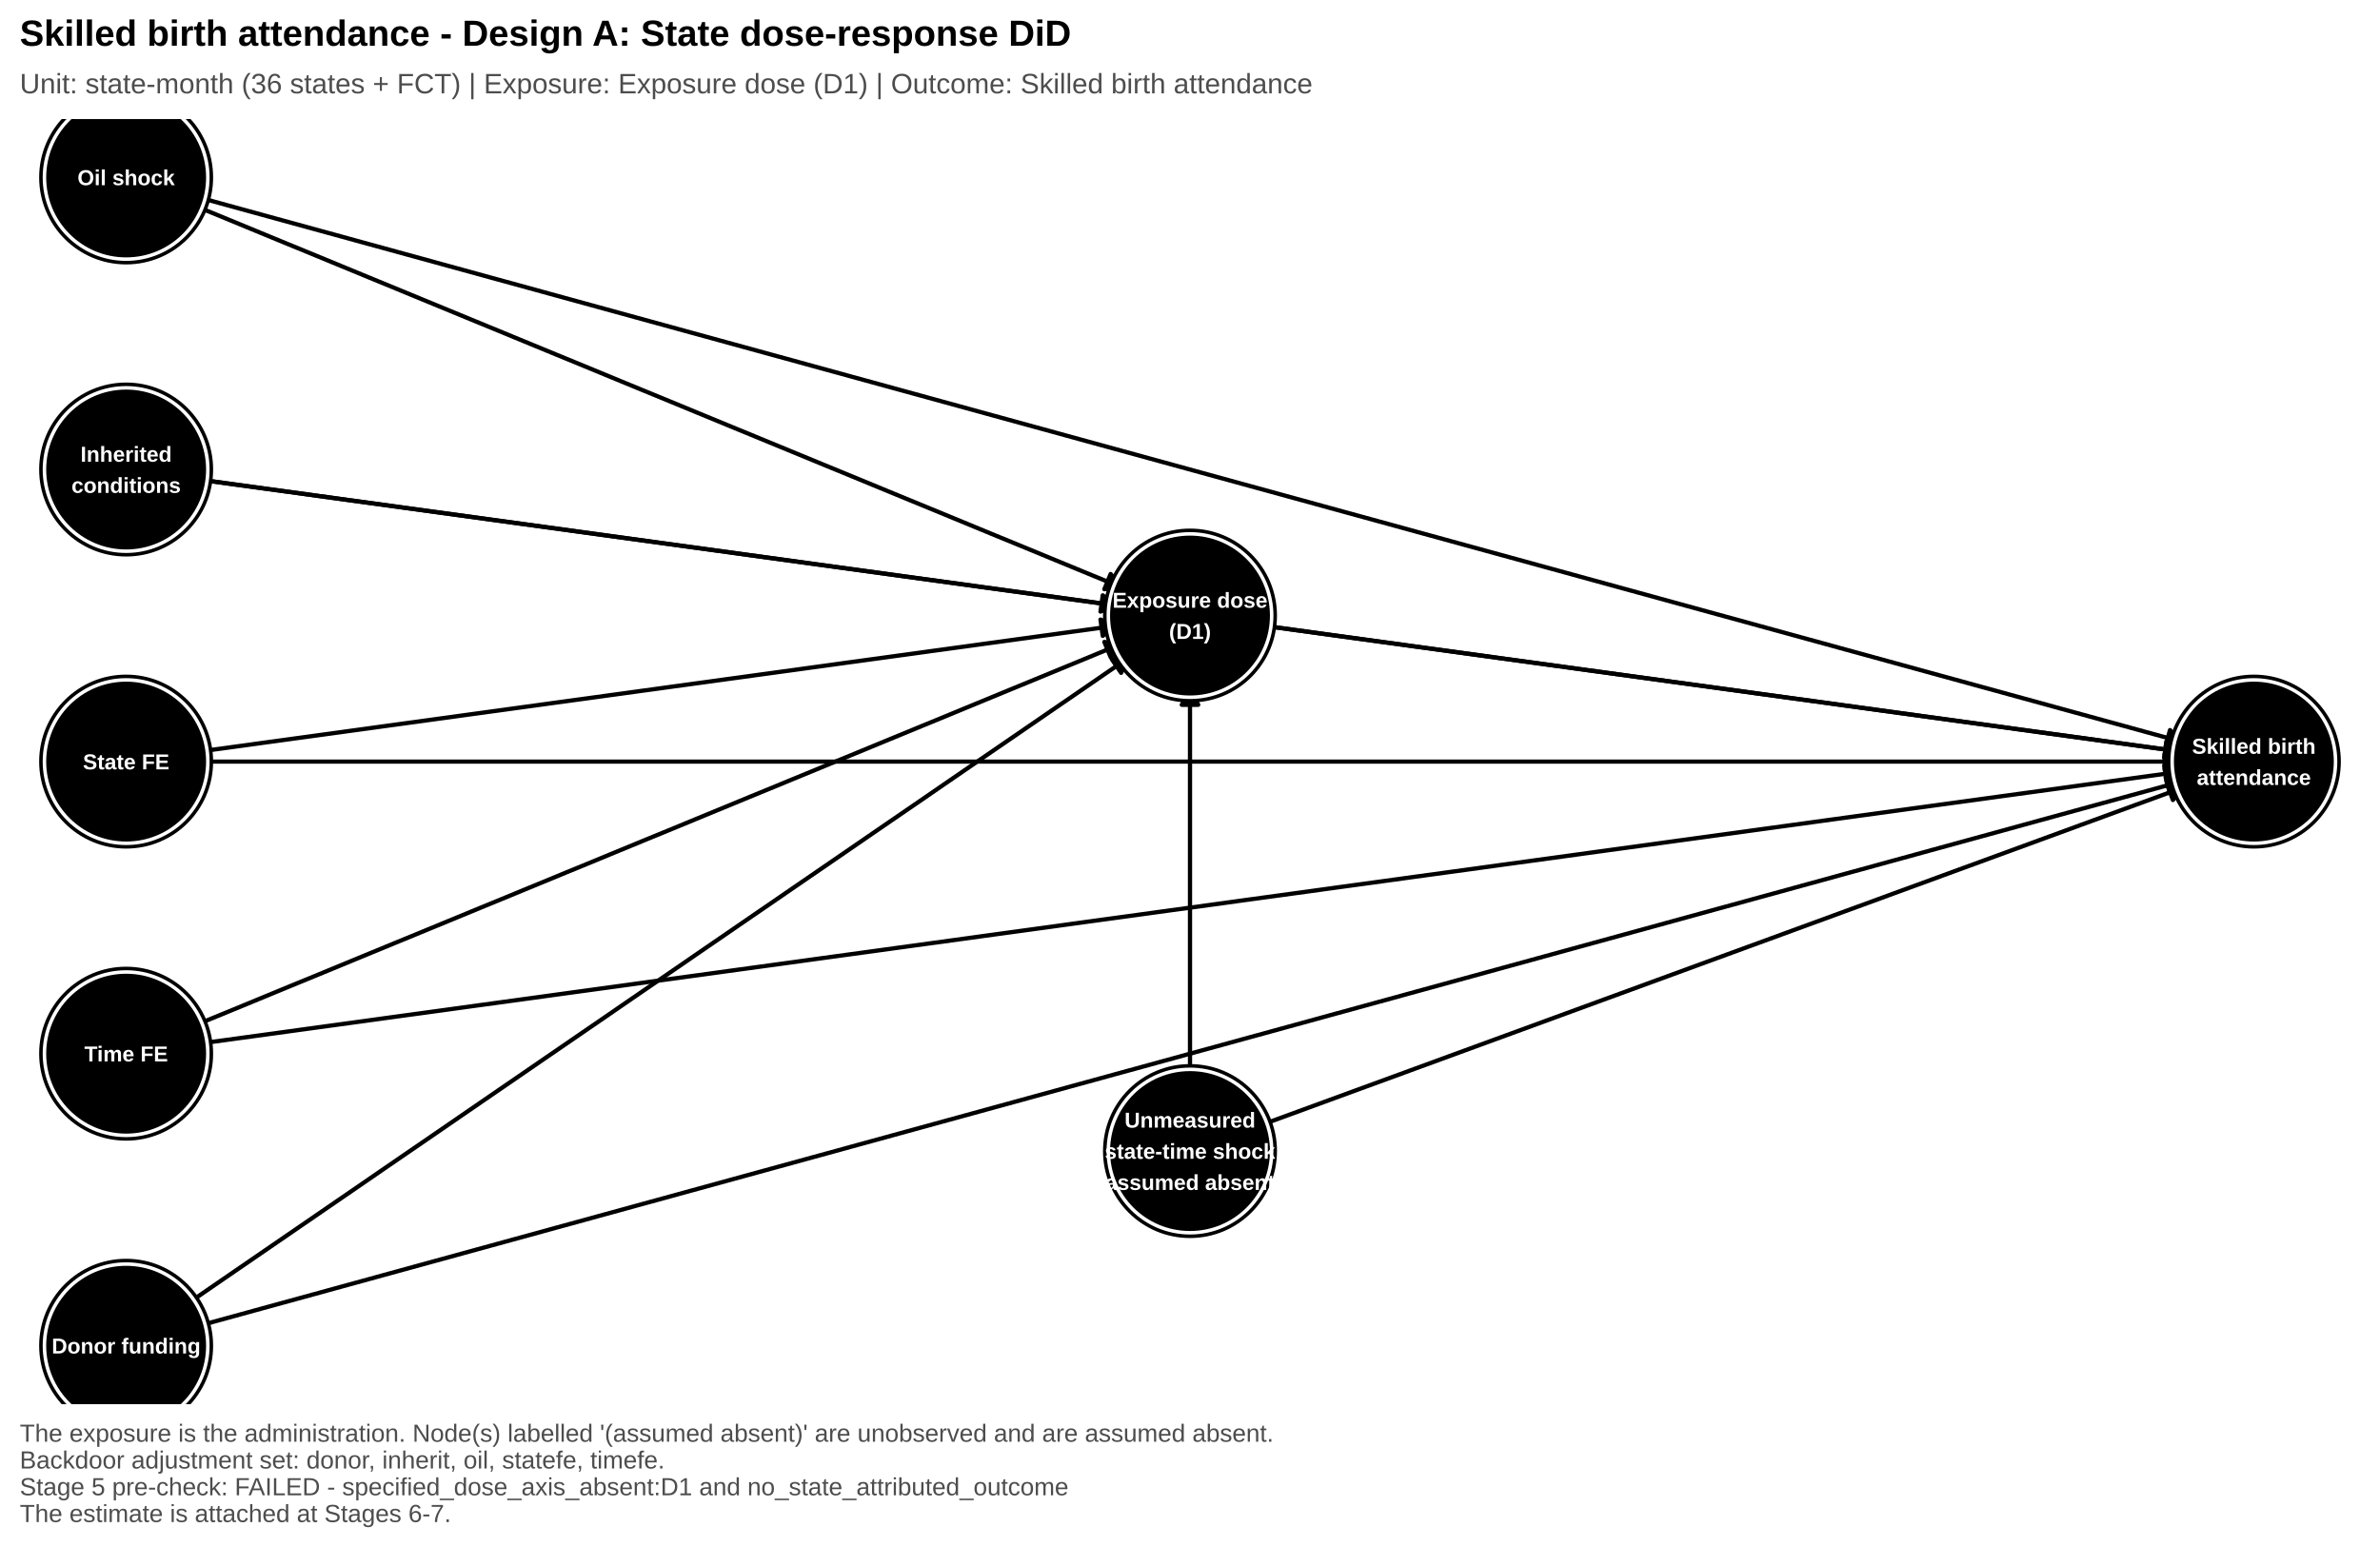
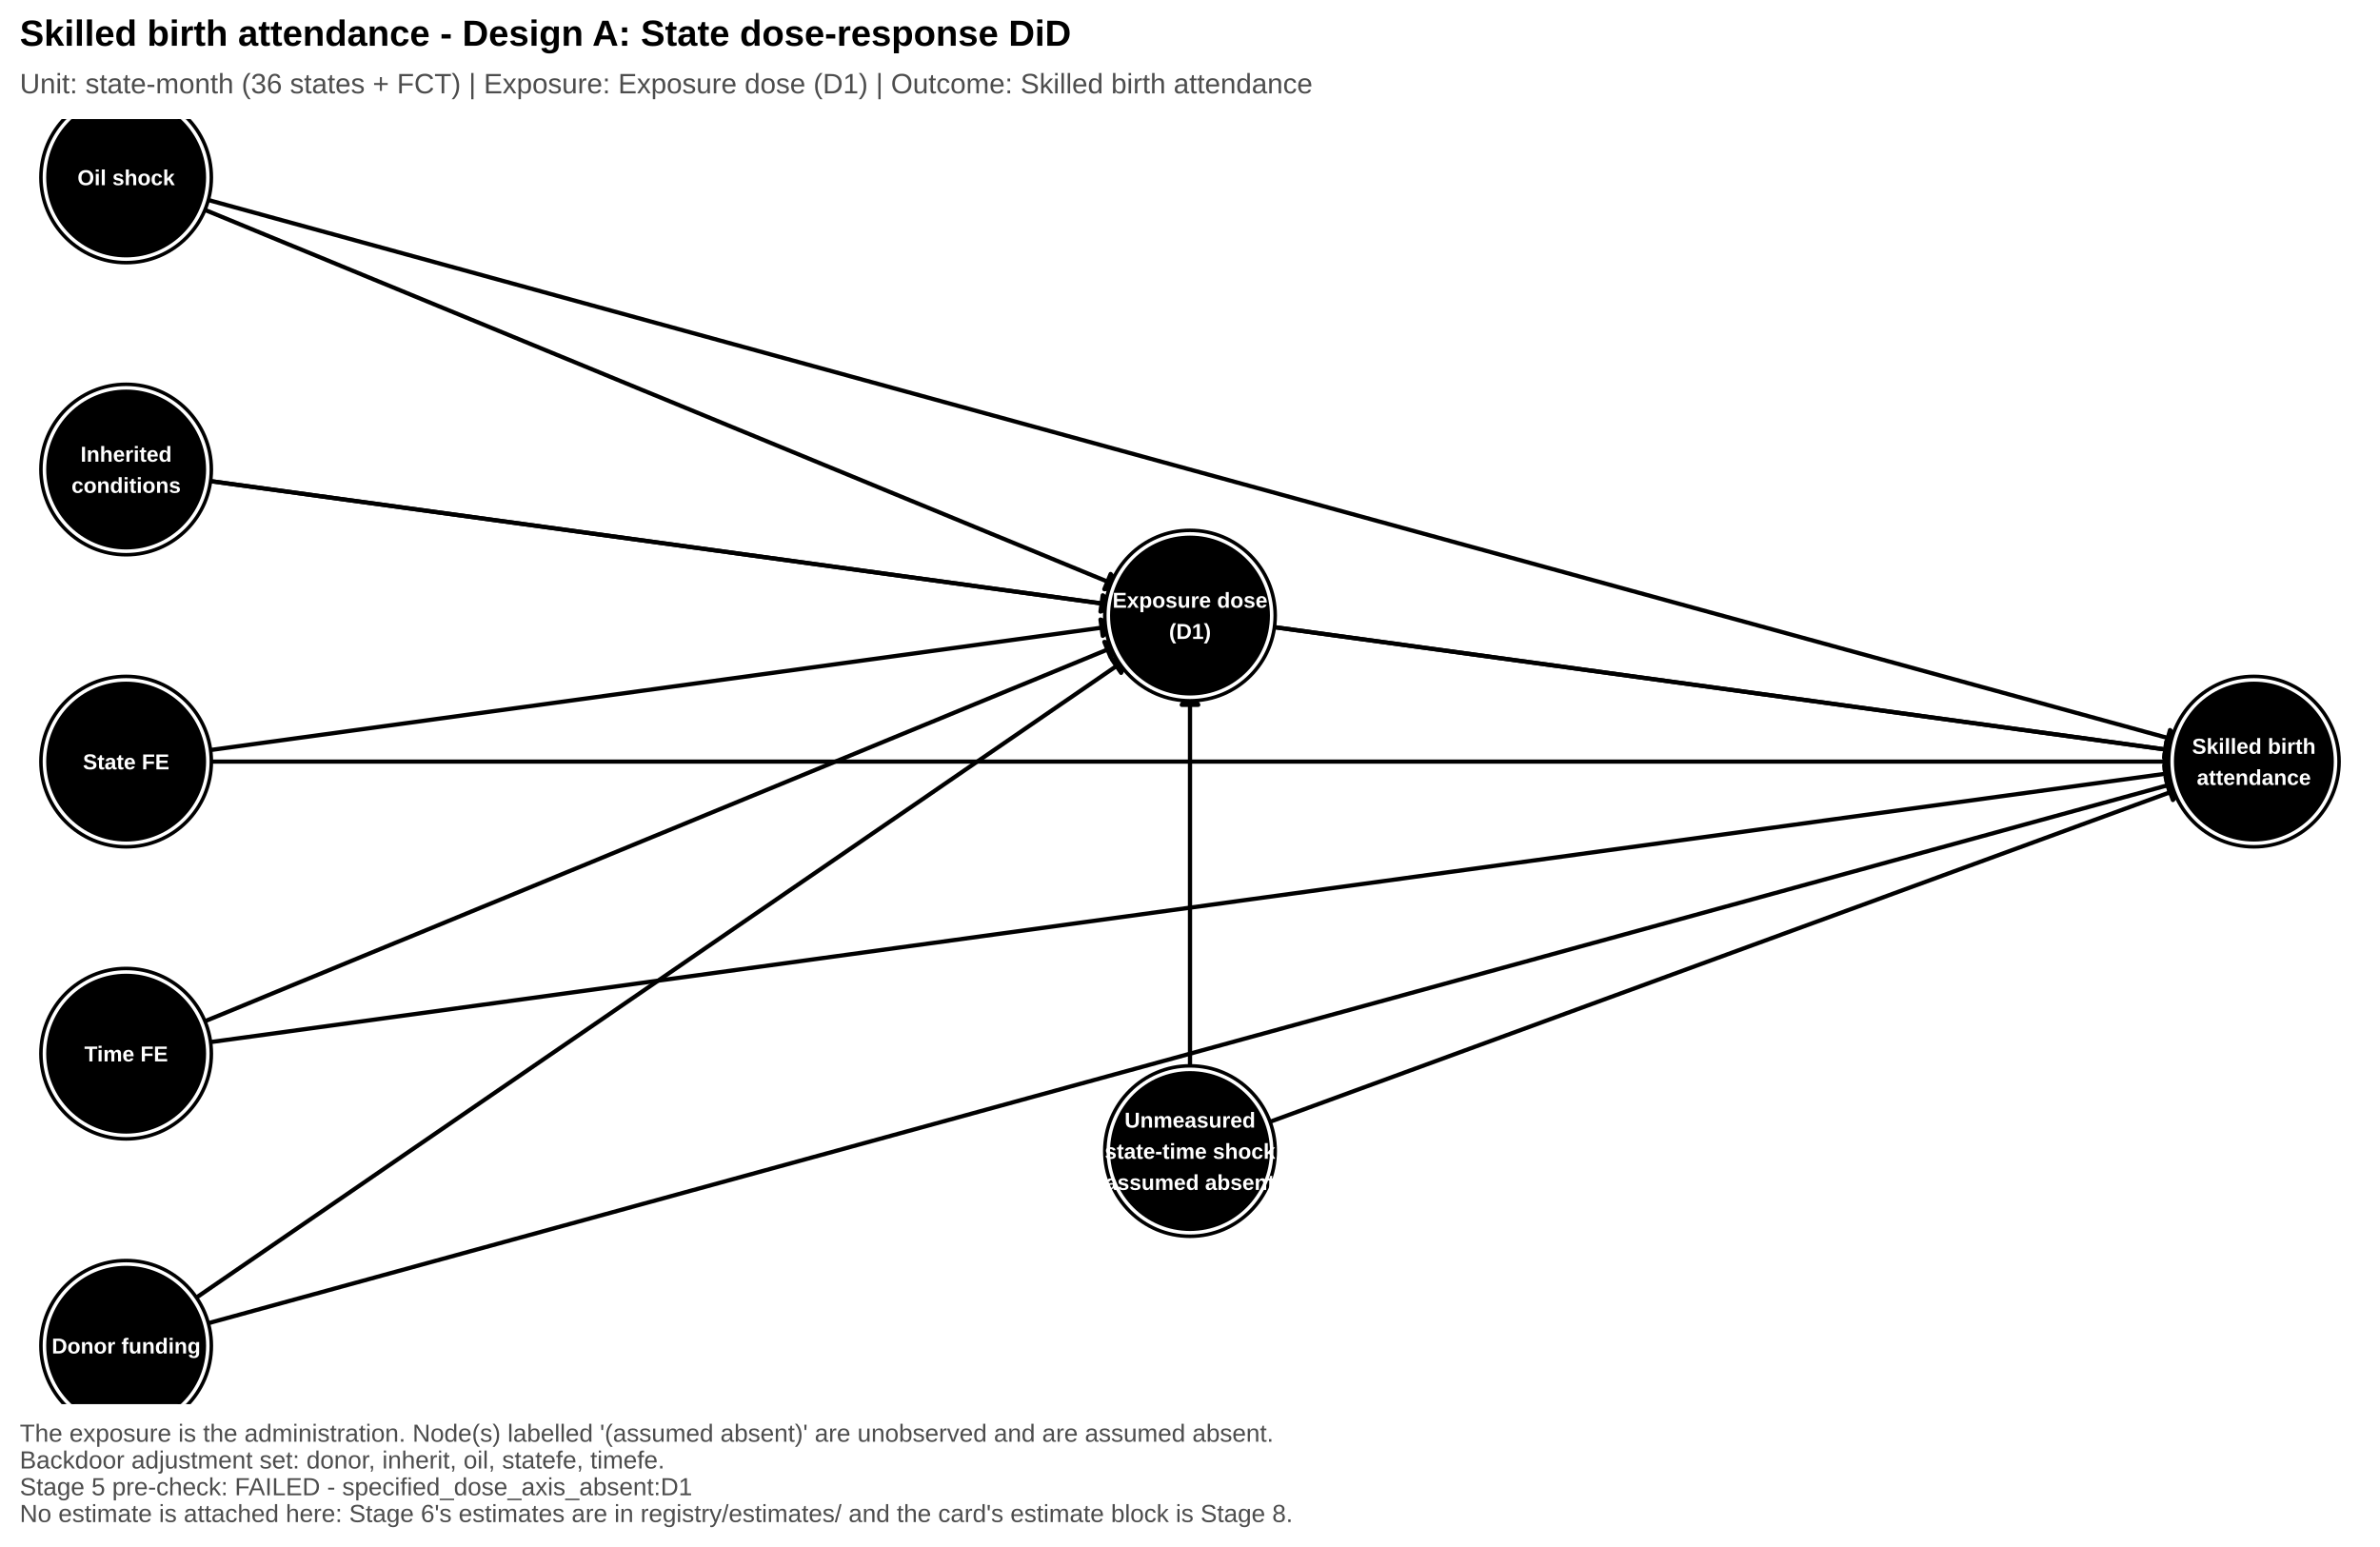
<svg xmlns="http://www.w3.org/2000/svg" width="720.00pt" height="468.00pt" viewBox="0 0 720.00 468.00">
  <g class="svglite">
    <defs>
      <style type="text/css">
    .svglite line, .svglite polyline, .svglite polygon, .svglite path, .svglite rect, .svglite circle {
      fill: none;
      stroke: #000000;
      stroke-linecap: round;
      stroke-linejoin: round;
      stroke-miterlimit: 10.00;
    }
    .svglite text {
      white-space: pre;
    }
    .svglite g.glyphgroup path {
      fill: inherit;
      stroke: none;
    }
  </style>
    </defs>
    <rect width="100%" height="100%" style="stroke: none; fill: #FFFFFF;" />
    <defs>
      <clipPath id="cpMC4wMHw3MjAuMDB8MC4wMHw0NjguMDA=">
        <rect x="0.00" y="0.00" width="720.00" height="468.00" />
      </clipPath>
    </defs>
    <g clip-path="url(#cpMC4wMHw3MjAuMDB8MC4wMHw0NjguMDA=)">
      <rect x="0.00" y="-0" width="720.00" height="468.00" style="stroke-width: 1.16; stroke: none; fill: #FFFFFF;" />
    </g>
    <defs>
      <clipPath id="cpNS45OHw3MTQuMDJ8MzYuMDF8NDI0Ljgw">
        <rect x="5.98" y="36.01" width="708.04" height="388.78" />
      </clipPath>
    </defs>
    <g clip-path="url(#cpNS45OHw3MTQuMDJ8MzYuMDF8NDI0Ljgw)">
      <polyline points="60.03,401.12 64.17,399.98 70.67,398.20 77.17,396.41 83.67,394.63 90.18,392.84 96.68,391.06 103.18,389.27 109.68,387.49 116.18,385.70 122.68,383.92 129.19,382.13 135.69,380.35 142.19,378.56 148.69,376.78 155.19,374.99 161.70,373.21 168.20,371.42 174.70,369.64 181.20,367.85 187.70,366.07 194.20,364.28 200.71,362.50 207.21,360.71 213.71,358.93 220.21,357.14 226.71,355.36 233.22,353.57 239.72,351.79 246.22,350.00 252.72,348.22 259.22,346.43 265.72,344.65 272.23,342.86 278.73,341.08 285.23,339.29 291.73,337.51 298.23,335.72 304.73,333.94 311.24,332.15 317.74,330.37 324.24,328.58 330.74,326.80 337.24,325.01 343.75,323.23 350.25,321.44 356.75,319.66 363.25,317.87 369.75,316.09 376.25,314.30 382.76,312.52 389.26,310.73 395.76,308.95 402.26,307.16 408.76,305.38 415.27,303.59 421.77,301.81 428.27,300.02 434.77,298.24 441.27,296.45 447.77,294.67 454.28,292.88 460.78,291.10 467.28,289.31 473.78,287.53 480.28,285.74 486.78,283.96 493.29,282.17 499.79,280.39 506.29,278.60 512.79,276.82 519.29,275.03 525.80,273.25 532.30,271.46 538.80,269.68 545.30,267.89 551.80,266.11 558.30,264.32 564.81,262.54 571.31,260.75 577.81,258.97 584.31,257.18 590.81,255.40 597.32,253.61 603.82,251.83 610.32,250.04 616.82,248.25 623.32,246.47 629.82,244.68 636.33,242.90 642.83,241.11 649.33,239.33 655.83,237.54 659.97,236.41 " style="stroke-width: 1.28; stroke-linecap: butt;" />
      <polygon points="656.47,239.95 659.97,236.41 655.15,235.15 " style="stroke-width: 1.28; stroke-linecap: butt; fill: #000000;" />
      <polyline points="56.86,394.29 57.67,393.74 60.92,391.51 64.17,389.27 67.42,387.04 70.67,384.81 73.92,382.58 77.17,380.35 80.42,378.12 83.67,375.89 86.92,373.66 90.18,371.42 93.43,369.19 96.68,366.96 99.93,364.73 103.18,362.50 106.43,360.27 109.68,358.04 112.93,355.80 116.18,353.57 119.43,351.34 122.68,349.11 125.94,346.88 129.19,344.65 132.44,342.42 135.69,340.19 138.94,337.95 142.19,335.72 145.44,333.49 148.69,331.26 151.94,329.03 155.19,326.80 158.44,324.57 161.70,322.33 164.95,320.10 168.20,317.87 171.45,315.64 174.70,313.41 177.95,311.18 181.20,308.95 184.45,306.72 187.70,304.48 190.95,302.25 194.20,300.02 197.46,297.79 200.71,295.56 203.96,293.33 207.21,291.10 210.46,288.86 213.71,286.63 216.96,284.40 220.21,282.17 223.46,279.94 226.71,277.71 229.96,275.48 233.22,273.25 236.47,271.01 239.72,268.78 242.97,266.55 246.22,264.32 249.47,262.09 252.72,259.86 255.97,257.63 259.22,255.40 262.47,253.16 265.72,250.93 268.97,248.70 272.23,246.47 275.48,244.24 278.73,242.01 281.98,239.78 285.23,237.54 288.48,235.31 291.73,233.08 294.98,230.85 298.23,228.62 301.48,226.39 304.73,224.16 307.99,221.93 311.24,219.69 314.49,217.46 317.74,215.23 320.99,213.00 324.24,210.77 327.49,208.54 330.74,206.31 333.99,204.07 337.24,201.84 340.49,199.61 341.30,199.06 " style="stroke-width: 1.28; stroke-linecap: butt;" />
      <polygon points="339.16,203.55 341.30,199.06 336.34,199.44 " style="stroke-width: 1.28; stroke-linecap: butt; fill: #000000;" />
      <polyline points="382.47,189.31 382.76,189.35 386.01,189.79 389.26,190.24 392.51,190.69 395.76,191.13 399.01,191.58 402.26,192.03 405.51,192.47 408.76,192.92 412.01,193.36 415.27,193.81 418.52,194.26 421.77,194.70 425.02,195.15 428.27,195.60 431.52,196.04 434.77,196.49 438.02,196.93 441.27,197.38 444.52,197.83 447.77,198.27 451.03,198.72 454.28,199.17 457.53,199.61 460.78,200.06 464.03,200.50 467.28,200.95 470.53,201.40 473.78,201.84 477.03,202.29 480.28,202.74 483.53,203.18 486.78,203.63 490.04,204.07 493.29,204.52 496.54,204.97 499.79,205.41 503.04,205.86 506.29,206.31 509.54,206.75 512.79,207.20 516.04,207.64 519.29,208.09 522.54,208.54 525.80,208.98 529.05,209.43 532.30,209.88 535.55,210.32 538.80,210.77 542.05,211.22 545.30,211.66 548.55,212.11 551.80,212.55 555.05,213.00 558.30,213.45 561.56,213.89 564.81,214.34 568.06,214.79 571.31,215.23 574.56,215.68 577.81,216.12 581.06,216.57 584.31,217.02 587.56,217.46 590.81,217.91 594.06,218.36 597.32,218.80 600.57,219.25 603.82,219.69 607.07,220.14 610.32,220.59 613.57,221.03 616.82,221.48 620.07,221.93 623.32,222.37 626.57,222.82 629.82,223.26 633.08,223.71 636.33,224.16 639.58,224.60 642.83,225.05 646.08,225.50 649.33,225.94 652.58,226.39 655.83,226.83 659.08,227.28 659.37,227.32 " style="stroke-width: 1.28; stroke-linecap: butt;" />
      <polygon points="654.76,229.20 659.37,227.32 655.44,224.27 " style="stroke-width: 1.28; stroke-linecap: butt; fill: #000000;" />
      <polyline points="60.63,145.13 64.17,145.61 70.67,146.51 77.17,147.40 83.67,148.29 90.18,149.18 96.68,150.08 103.18,150.97 109.68,151.86 116.18,152.75 122.68,153.65 129.19,154.54 135.69,155.43 142.19,156.32 148.69,157.22 155.19,158.11 161.70,159.00 168.20,159.89 174.70,160.79 181.20,161.68 187.70,162.57 194.20,163.46 200.71,164.36 207.21,165.25 213.71,166.14 220.21,167.03 226.71,167.93 233.22,168.82 239.72,169.71 246.22,170.61 252.72,171.50 259.22,172.39 265.72,173.28 272.23,174.18 278.73,175.07 285.23,175.96 291.73,176.85 298.23,177.75 304.73,178.64 311.24,179.53 317.74,180.42 324.24,181.32 330.74,182.21 337.24,183.10 343.75,183.99 350.25,184.89 356.75,185.78 363.25,186.67 369.75,187.56 376.25,188.46 382.76,189.35 389.26,190.24 395.76,191.13 402.26,192.03 408.76,192.92 415.27,193.81 421.77,194.70 428.27,195.60 434.77,196.49 441.27,197.38 447.77,198.27 454.28,199.17 460.78,200.06 467.28,200.95 473.78,201.84 480.28,202.74 486.78,203.63 493.29,204.52 499.79,205.41 506.29,206.31 512.79,207.20 519.29,208.09 525.80,208.98 532.30,209.88 538.80,210.77 545.30,211.66 551.80,212.55 558.30,213.45 564.81,214.34 571.31,215.23 577.81,216.12 584.31,217.02 590.81,217.91 597.32,218.80 603.82,219.69 610.32,220.59 616.82,221.48 623.32,222.37 629.82,223.26 636.33,224.16 642.83,225.05 649.33,225.94 655.83,226.83 659.37,227.32 " style="stroke-width: 1.28; stroke-linecap: butt;" />
      <polygon points="654.76,229.20 659.37,227.32 655.44,224.27 " style="stroke-width: 1.28; stroke-linecap: butt; fill: #000000;" />
      <polyline points="60.63,145.13 60.92,145.17 64.17,145.61 67.42,146.06 70.67,146.51 73.92,146.95 77.17,147.40 80.42,147.85 83.67,148.29 86.92,148.74 90.18,149.18 93.43,149.63 96.68,150.08 99.93,150.52 103.18,150.97 106.43,151.42 109.68,151.86 112.93,152.31 116.18,152.75 119.43,153.20 122.68,153.65 125.94,154.09 129.19,154.54 132.44,154.99 135.69,155.43 138.94,155.88 142.19,156.32 145.44,156.77 148.69,157.22 151.94,157.66 155.19,158.11 158.44,158.56 161.70,159.00 164.95,159.45 168.20,159.89 171.45,160.34 174.70,160.79 177.95,161.23 181.20,161.68 184.45,162.13 187.70,162.57 190.95,163.02 194.20,163.46 197.46,163.91 200.71,164.36 203.96,164.80 207.21,165.25 210.46,165.70 213.71,166.14 216.96,166.59 220.21,167.03 223.46,167.48 226.71,167.93 229.96,168.37 233.22,168.82 236.47,169.27 239.72,169.71 242.97,170.16 246.22,170.61 249.47,171.05 252.72,171.50 255.97,171.94 259.22,172.39 262.47,172.84 265.72,173.28 268.97,173.73 272.23,174.18 275.48,174.62 278.73,175.07 281.98,175.51 285.23,175.96 288.48,176.41 291.73,176.85 294.98,177.30 298.23,177.75 301.48,178.19 304.73,178.64 307.99,179.08 311.24,179.53 314.49,179.98 317.74,180.42 320.99,180.87 324.24,181.32 327.49,181.76 330.74,182.21 333.99,182.65 337.24,183.10 337.53,183.14 " style="stroke-width: 1.28; stroke-linecap: butt;" />
      <polygon points="332.92,185.02 337.53,183.14 333.60,180.09 " style="stroke-width: 1.28; stroke-linecap: butt; fill: #000000;" />
      <polyline points="60.03,59.69 64.17,60.82 70.67,62.61 77.17,64.39 83.67,66.18 90.18,67.96 96.68,69.75 103.18,71.53 109.68,73.32 116.18,75.10 122.68,76.89 129.19,78.67 135.69,80.46 142.19,82.24 148.69,84.03 155.19,85.81 161.70,87.60 168.20,89.39 174.70,91.17 181.20,92.96 187.70,94.74 194.20,96.53 200.71,98.31 207.21,100.10 213.71,101.88 220.21,103.67 226.71,105.45 233.22,107.24 239.72,109.02 246.22,110.81 252.72,112.59 259.22,114.38 265.72,116.16 272.23,117.95 278.73,119.73 285.23,121.52 291.73,123.30 298.23,125.09 304.73,126.87 311.24,128.66 317.74,130.44 324.24,132.23 330.74,134.01 337.24,135.80 343.75,137.58 350.25,139.37 356.75,141.15 363.25,142.94 369.75,144.72 376.25,146.51 382.76,148.29 389.26,150.08 395.76,151.86 402.26,153.65 408.76,155.43 415.27,157.22 421.77,159.00 428.27,160.79 434.77,162.57 441.27,164.36 447.77,166.14 454.28,167.93 460.78,169.71 467.28,171.50 473.78,173.28 480.28,175.07 486.78,176.85 493.29,178.64 499.79,180.42 506.29,182.21 512.79,183.99 519.29,185.78 525.80,187.56 532.30,189.35 538.80,191.13 545.30,192.92 551.80,194.70 558.30,196.49 564.81,198.27 571.31,200.06 577.81,201.84 584.31,203.63 590.81,205.41 597.32,207.20 603.82,208.98 610.32,210.77 616.82,212.55 623.32,214.34 629.82,216.12 636.33,217.91 642.83,219.69 649.33,221.48 655.83,223.26 659.97,224.40 " style="stroke-width: 1.28; stroke-linecap: butt;" />
      <polygon points="655.15,225.66 659.97,224.40 656.47,220.86 " style="stroke-width: 1.28; stroke-linecap: butt; fill: #000000;" />
      <polyline points="59.13,62.32 60.92,63.06 64.17,64.39 67.42,65.73 70.67,67.07 73.92,68.41 77.17,69.75 80.42,71.09 83.67,72.43 86.92,73.77 90.18,75.10 93.43,76.44 96.68,77.78 99.93,79.12 103.18,80.46 106.43,81.80 109.68,83.14 112.93,84.48 116.18,85.81 119.43,87.15 122.68,88.49 125.94,89.83 129.19,91.17 132.44,92.51 135.69,93.85 138.94,95.19 142.19,96.53 145.44,97.86 148.69,99.20 151.94,100.54 155.19,101.88 158.44,103.22 161.70,104.56 164.95,105.90 168.20,107.24 171.45,108.57 174.70,109.91 177.95,111.25 181.20,112.59 184.45,113.93 187.70,115.27 190.95,116.61 194.20,117.95 197.46,119.28 200.71,120.62 203.96,121.96 207.21,123.30 210.46,124.64 213.71,125.98 216.96,127.32 220.21,128.66 223.46,130.00 226.71,131.33 229.96,132.67 233.22,134.01 236.47,135.35 239.72,136.69 242.97,138.03 246.22,139.37 249.47,140.71 252.72,142.04 255.97,143.38 259.22,144.72 262.47,146.06 265.72,147.40 268.97,148.74 272.23,150.08 275.48,151.42 278.73,152.75 281.98,154.09 285.23,155.43 288.48,156.77 291.73,158.11 294.98,159.45 298.23,160.79 301.48,162.13 304.73,163.46 307.99,164.80 311.24,166.14 314.49,167.48 317.74,168.82 320.99,170.16 324.24,171.50 327.49,172.84 330.74,174.18 333.99,175.51 337.24,176.85 339.03,177.59 " style="stroke-width: 1.28; stroke-linecap: butt;" />
      <polygon points="334.09,178.25 339.03,177.59 335.99,173.64 " style="stroke-width: 1.28; stroke-linecap: butt; fill: #000000;" />
      <polyline points="60.84,230.40 64.17,230.40 70.67,230.40 77.17,230.40 83.67,230.40 90.18,230.40 96.68,230.40 103.18,230.40 109.68,230.40 116.18,230.40 122.68,230.40 129.19,230.40 135.69,230.40 142.19,230.40 148.69,230.40 155.19,230.40 161.70,230.40 168.20,230.40 174.70,230.40 181.20,230.40 187.70,230.40 194.20,230.40 200.71,230.40 207.21,230.40 213.71,230.40 220.21,230.40 226.71,230.40 233.22,230.40 239.72,230.40 246.22,230.40 252.72,230.40 259.22,230.40 265.72,230.40 272.23,230.40 278.73,230.40 285.23,230.40 291.73,230.40 298.23,230.40 304.73,230.40 311.24,230.40 317.74,230.40 324.24,230.40 330.74,230.40 337.24,230.40 343.75,230.40 350.25,230.40 356.75,230.40 363.25,230.40 369.75,230.40 376.25,230.40 382.76,230.40 389.26,230.40 395.76,230.40 402.26,230.40 408.76,230.40 415.27,230.40 421.77,230.40 428.27,230.40 434.77,230.40 441.27,230.40 447.77,230.40 454.28,230.40 460.78,230.40 467.28,230.40 473.78,230.40 480.28,230.40 486.78,230.40 493.29,230.40 499.79,230.40 506.29,230.40 512.79,230.40 519.29,230.40 525.80,230.40 532.30,230.40 538.80,230.40 545.30,230.40 551.80,230.40 558.30,230.40 564.81,230.40 571.31,230.40 577.81,230.40 584.31,230.40 590.81,230.40 597.32,230.40 603.82,230.40 610.32,230.40 616.82,230.40 623.32,230.40 629.82,230.40 636.33,230.40 642.83,230.40 649.33,230.40 655.83,230.40 659.16,230.40 " style="stroke-width: 1.28; stroke-linecap: butt;" />
      <polygon points="654.85,232.90 659.16,230.40 654.85,227.91 " style="stroke-width: 1.28; stroke-linecap: butt; fill: #000000;" />
      <polyline points="60.63,227.32 60.92,227.28 64.17,226.83 67.42,226.39 70.67,225.94 73.92,225.50 77.17,225.05 80.42,224.60 83.67,224.16 86.92,223.71 90.18,223.26 93.43,222.82 96.68,222.37 99.93,221.93 103.18,221.48 106.43,221.03 109.68,220.59 112.93,220.14 116.18,219.69 119.43,219.25 122.68,218.80 125.94,218.36 129.19,217.91 132.44,217.46 135.69,217.02 138.94,216.57 142.19,216.12 145.44,215.68 148.69,215.23 151.94,214.79 155.19,214.34 158.44,213.89 161.70,213.45 164.95,213.00 168.20,212.55 171.45,212.11 174.70,211.66 177.95,211.22 181.20,210.77 184.45,210.32 187.70,209.88 190.95,209.43 194.20,208.98 197.46,208.54 200.71,208.09 203.96,207.64 207.21,207.20 210.46,206.75 213.71,206.31 216.96,205.86 220.21,205.41 223.46,204.97 226.71,204.52 229.96,204.07 233.22,203.63 236.47,203.18 239.72,202.74 242.97,202.29 246.22,201.84 249.47,201.40 252.72,200.95 255.97,200.50 259.22,200.06 262.47,199.61 265.72,199.17 268.97,198.72 272.23,198.27 275.48,197.83 278.73,197.38 281.98,196.93 285.23,196.49 288.48,196.04 291.73,195.60 294.98,195.15 298.23,194.70 301.48,194.26 304.73,193.81 307.99,193.36 311.24,192.92 314.49,192.47 317.74,192.03 320.99,191.58 324.24,191.13 327.49,190.69 330.74,190.24 333.99,189.79 337.24,189.35 337.53,189.31 " style="stroke-width: 1.28; stroke-linecap: butt;" />
      <polygon points="333.60,192.36 337.53,189.31 332.92,187.43 " style="stroke-width: 1.28; stroke-linecap: butt; fill: #000000;" />
      <polyline points="60.63,315.68 64.17,315.19 70.67,314.30 77.17,313.41 83.67,312.52 90.18,311.62 96.68,310.73 103.18,309.84 109.68,308.95 116.18,308.05 122.68,307.16 129.19,306.27 135.69,305.38 142.19,304.48 148.69,303.59 155.19,302.70 161.70,301.81 168.20,300.91 174.70,300.02 181.20,299.13 187.70,298.24 194.20,297.34 200.71,296.45 207.21,295.56 213.71,294.67 220.21,293.77 226.71,292.88 233.22,291.99 239.72,291.10 246.22,290.20 252.72,289.31 259.22,288.42 265.72,287.53 272.23,286.63 278.73,285.74 285.23,284.85 291.73,283.96 298.23,283.06 304.73,282.17 311.24,281.28 317.74,280.39 324.24,279.49 330.74,278.60 337.24,277.71 343.75,276.82 350.25,275.92 356.75,275.03 363.25,274.14 369.75,273.25 376.25,272.35 382.76,271.46 389.26,270.57 395.76,269.68 402.26,268.78 408.76,267.89 415.27,267.00 421.77,266.11 428.27,265.21 434.77,264.32 441.27,263.43 447.77,262.54 454.28,261.64 460.78,260.75 467.28,259.86 473.78,258.97 480.28,258.07 486.78,257.18 493.29,256.29 499.79,255.40 506.29,254.50 512.79,253.61 519.29,252.72 525.80,251.83 532.30,250.93 538.80,250.04 545.30,249.15 551.80,248.25 558.30,247.36 564.81,246.47 571.31,245.58 577.81,244.68 584.31,243.79 590.81,242.90 597.32,242.01 603.82,241.11 610.32,240.22 616.82,239.33 623.32,238.44 629.82,237.54 636.33,236.65 642.83,235.76 649.33,234.87 655.83,233.97 659.37,233.49 " style="stroke-width: 1.28; stroke-linecap: butt;" />
      <polygon points="655.44,236.54 659.37,233.49 654.76,231.61 " style="stroke-width: 1.28; stroke-linecap: butt; fill: #000000;" />
      <polyline points="59.13,310.13 60.92,309.39 64.17,308.05 67.42,306.72 70.67,305.38 73.92,304.04 77.17,302.70 80.42,301.36 83.67,300.02 86.92,298.68 90.18,297.34 93.43,296.01 96.68,294.67 99.93,293.33 103.18,291.99 106.43,290.65 109.68,289.31 112.93,287.97 116.18,286.63 119.43,285.29 122.68,283.96 125.94,282.62 129.19,281.28 132.44,279.94 135.69,278.60 138.94,277.26 142.19,275.92 145.44,274.58 148.69,273.25 151.94,271.91 155.19,270.57 158.44,269.23 161.70,267.89 164.95,266.55 168.20,265.21 171.45,263.87 174.70,262.54 177.95,261.20 181.20,259.86 184.45,258.52 187.70,257.18 190.95,255.84 194.20,254.50 197.46,253.16 200.71,251.83 203.96,250.49 207.21,249.15 210.46,247.81 213.71,246.47 216.96,245.13 220.21,243.79 223.46,242.45 226.71,241.11 229.96,239.78 233.22,238.44 236.47,237.10 239.72,235.76 242.97,234.42 246.22,233.08 249.47,231.74 252.72,230.40 255.97,229.07 259.22,227.73 262.47,226.39 265.72,225.05 268.97,223.71 272.23,222.37 275.48,221.03 278.73,219.69 281.98,218.36 285.23,217.02 288.48,215.68 291.73,214.34 294.98,213.00 298.23,211.66 301.48,210.32 304.73,208.98 307.99,207.64 311.24,206.31 314.49,204.97 317.74,203.63 320.99,202.29 324.24,200.95 327.49,199.61 330.74,198.27 333.99,196.93 337.24,195.60 339.03,194.86 " style="stroke-width: 1.28; stroke-linecap: butt;" />
      <polygon points="335.99,198.81 339.03,194.86 334.09,194.20 " style="stroke-width: 1.28; stroke-linecap: butt; fill: #000000;" />
      <polyline points="381.30,340.42 382.76,339.89 386.01,338.70 389.26,337.51 392.51,336.32 395.76,335.13 399.01,333.94 402.26,332.75 405.51,331.56 408.76,330.37 412.01,329.18 415.27,327.99 418.52,326.80 421.77,325.61 425.02,324.42 428.27,323.23 431.52,322.04 434.77,320.85 438.02,319.66 441.27,318.47 444.52,317.28 447.77,316.09 451.03,314.90 454.28,313.71 457.53,312.52 460.78,311.33 464.03,310.14 467.28,308.95 470.53,307.76 473.78,306.57 477.03,305.38 480.28,304.19 483.53,303.00 486.78,301.81 490.04,300.62 493.29,299.43 496.54,298.24 499.79,297.05 503.04,295.86 506.29,294.67 509.54,293.48 512.79,292.29 516.04,291.10 519.29,289.91 522.54,288.72 525.80,287.53 529.05,286.34 532.30,285.15 535.55,283.96 538.80,282.77 542.05,281.58 545.30,280.39 548.55,279.20 551.80,278.01 555.05,276.82 558.30,275.63 561.56,274.44 564.81,273.25 568.06,272.06 571.31,270.87 574.56,269.68 577.81,268.49 581.06,267.30 584.31,266.11 587.56,264.92 590.81,263.73 594.06,262.54 597.32,261.35 600.57,260.16 603.82,258.97 607.07,257.78 610.32,256.59 613.57,255.40 616.82,254.21 620.07,253.02 623.32,251.83 626.57,250.64 629.82,249.44 633.08,248.25 636.33,247.06 639.58,245.87 642.83,244.68 646.08,243.49 649.33,242.30 652.58,241.11 655.83,239.92 659.08,238.73 660.54,238.20 " style="stroke-width: 1.28; stroke-linecap: butt;" />
      <polygon points="657.35,242.02 660.54,238.20 655.64,237.34 " style="stroke-width: 1.28; stroke-linecap: butt; fill: #000000;" />
      <polyline points="360.00,325.54 360.00,325.31 360.00,323.67 360.00,322.04 360.00,320.40 360.00,318.76 360.00,317.13 360.00,315.49 360.00,313.86 360.00,312.22 360.00,310.58 360.00,308.95 360.00,307.31 360.00,305.67 360.00,304.04 360.00,302.40 360.00,300.77 360.00,299.13 360.00,297.49 360.00,295.86 360.00,294.22 360.00,292.58 360.00,290.95 360.00,289.31 360.00,287.67 360.00,286.04 360.00,284.40 360.00,282.77 360.00,281.13 360.00,279.49 360.00,277.86 360.00,276.22 360.00,274.58 360.00,272.95 360.00,271.31 360.00,269.68 360.00,268.04 360.00,266.40 360.00,264.77 360.00,263.13 360.00,261.49 360.00,259.86 360.00,258.22 360.00,256.59 360.00,254.95 360.00,253.31 360.00,251.68 360.00,250.04 360.00,248.40 360.00,246.77 360.00,245.13 360.00,243.49 360.00,241.86 360.00,240.22 360.00,238.59 360.00,236.95 360.00,235.31 360.00,233.68 360.00,232.04 360.00,230.40 360.00,228.77 360.00,227.13 360.00,225.50 360.00,223.86 360.00,222.22 360.00,220.59 360.00,218.95 360.00,217.31 360.00,215.68 360.00,214.04 360.00,212.41 360.00,210.77 360.00,209.13 360.00,208.90 " style="stroke-width: 1.28; stroke-linecap: butt;" />
      <polygon points="362.49,213.22 360.00,208.90 357.51,213.22 " style="stroke-width: 1.28; stroke-linecap: butt; fill: #000000;" />
      <circle cx="681.84" cy="230.40" r="25.96" style="stroke-width: 0.71; fill: #000000;" />
      <circle cx="38.16" cy="407.12" r="25.96" style="stroke-width: 0.71; fill: #000000;" />
      <circle cx="360.00" cy="186.22" r="25.96" style="stroke-width: 0.71; fill: #000000;" />
      <circle cx="38.16" cy="142.04" r="25.96" style="stroke-width: 0.71; fill: #000000;" />
      <circle cx="38.16" cy="53.68" r="25.96" style="stroke-width: 0.71; fill: #000000;" />
      <circle cx="38.16" cy="230.40" r="25.96" style="stroke-width: 0.71; fill: #000000;" />
      <circle cx="38.16" cy="318.76" r="25.96" style="stroke-width: 0.71; fill: #000000;" />
      <circle cx="360.00" cy="348.22" r="25.96" style="stroke-width: 0.71; fill: #000000;" />
      <circle cx="681.84" cy="230.40" r="24.89" style="stroke-width: 0.71; stroke: #FFFFFF; fill: #FFFFFF;" />
      <circle cx="38.16" cy="407.12" r="24.89" style="stroke-width: 0.71; stroke: #FFFFFF; fill: #FFFFFF;" />
      <circle cx="360.00" cy="186.22" r="24.89" style="stroke-width: 0.71; stroke: #FFFFFF; fill: #FFFFFF;" />
      <circle cx="38.16" cy="142.04" r="24.89" style="stroke-width: 0.71; stroke: #FFFFFF; fill: #FFFFFF;" />
      <circle cx="38.16" cy="53.68" r="24.89" style="stroke-width: 0.71; stroke: #FFFFFF; fill: #FFFFFF;" />
      <circle cx="38.16" cy="230.40" r="24.89" style="stroke-width: 0.71; stroke: #FFFFFF; fill: #FFFFFF;" />
      <circle cx="38.16" cy="318.76" r="24.89" style="stroke-width: 0.71; stroke: #FFFFFF; fill: #FFFFFF;" />
      <circle cx="360.00" cy="348.22" r="24.89" style="stroke-width: 0.71; stroke: #FFFFFF; fill: #FFFFFF;" />
      <circle cx="681.84" cy="230.40" r="23.83" style="stroke-width: 0.71; fill: #000000;" />
      <circle cx="38.16" cy="407.12" r="23.83" style="stroke-width: 0.71; fill: #000000;" />
      <circle cx="360.00" cy="186.22" r="23.83" style="stroke-width: 0.71; fill: #000000;" />
      <circle cx="38.16" cy="142.04" r="23.83" style="stroke-width: 0.71; fill: #000000;" />
      <circle cx="38.16" cy="53.68" r="23.83" style="stroke-width: 0.71; fill: #000000;" />
      <circle cx="38.16" cy="230.40" r="23.83" style="stroke-width: 0.71; fill: #000000;" />
      <circle cx="38.16" cy="318.76" r="23.83" style="stroke-width: 0.71; fill: #000000;" />
      <circle cx="360.00" cy="348.22" r="23.83" style="stroke-width: 0.71; fill: #000000;" />
      <text x="681.84" y="228.03" text-anchor="middle" style="font-size: 6.54px; font-weight: bold;fill: #FFFFFF; font-family: &quot;Arial&quot;;" textLength="37.34px" lengthAdjust="spacingAndGlyphs">Skilled birth</text>
      <text x="681.84" y="237.46" text-anchor="middle" style="font-size: 6.54px; font-weight: bold;fill: #FFFFFF; font-family: &quot;Arial&quot;;" textLength="34.42px" lengthAdjust="spacingAndGlyphs">attendance</text>
      <text x="38.16" y="409.46" text-anchor="middle" style="font-size: 6.54px; font-weight: bold;fill: #FFFFFF; font-family: &quot;Arial&quot;;" textLength="44.94px" lengthAdjust="spacingAndGlyphs">Donor funding</text>
      <text x="360.00" y="183.85" text-anchor="middle" style="font-size: 6.54px; font-weight: bold;fill: #FFFFFF; font-family: &quot;Arial&quot;;" textLength="46.77px" lengthAdjust="spacingAndGlyphs">Exposure dose</text>
      <text x="360.00" y="193.28" text-anchor="middle" style="font-size: 6.54px; font-weight: bold;fill: #FFFFFF; font-family: &quot;Arial&quot;;" textLength="12.69px" lengthAdjust="spacingAndGlyphs">(D1)</text>
      <text x="38.16" y="139.67" text-anchor="middle" style="font-size: 6.54px; font-weight: bold;fill: #FFFFFF; font-family: &quot;Arial&quot;;" textLength="27.55px" lengthAdjust="spacingAndGlyphs">Inherited</text>
      <text x="38.16" y="149.10" text-anchor="middle" style="font-size: 6.54px; font-weight: bold;fill: #FFFFFF; font-family: &quot;Arial&quot;;" textLength="32.97px" lengthAdjust="spacingAndGlyphs">conditions</text>
      <text x="38.16" y="56.02" text-anchor="middle" style="font-size: 6.54px; font-weight: bold;fill: #FFFFFF; font-family: &quot;Arial&quot;;" textLength="29.36px" lengthAdjust="spacingAndGlyphs">Oil shock</text>
      <text x="38.16" y="232.74" text-anchor="middle" style="font-size: 6.54px; font-weight: bold;fill: #FFFFFF; font-family: &quot;Arial&quot;;" textLength="26.11px" lengthAdjust="spacingAndGlyphs">State FE</text>
      <text x="38.16" y="321.10" text-anchor="middle" style="font-size: 6.54px; font-weight: bold;fill: #FFFFFF; font-family: &quot;Arial&quot;;" textLength="25.27px" lengthAdjust="spacingAndGlyphs">Time FE</text>
      <text x="360.00" y="341.13" text-anchor="middle" style="font-size: 6.54px; font-weight: bold;fill: #FFFFFF; font-family: &quot;Arial&quot;;" textLength="39.53px" lengthAdjust="spacingAndGlyphs">Unmeasured</text>
      <text x="360.00" y="350.56" text-anchor="middle" style="font-size: 6.54px; font-weight: bold;fill: #FFFFFF; font-family: &quot;Arial&quot;;" textLength="51.47px" lengthAdjust="spacingAndGlyphs">state-time shock</text>
      <text x="360.00" y="359.98" text-anchor="middle" style="font-size: 6.54px; font-weight: bold;fill: #FFFFFF; font-family: &quot;Arial&quot;;" textLength="55.45px" lengthAdjust="spacingAndGlyphs">(assumed absent)</text>
    </g>
    <g clip-path="url(#cpMC4wMHw3MjAuMDB8MC4wMHw0NjguMDA=)">
      <text x="5.98" y="28.24" style="font-size: 8.50px;fill: #4D4D4D; font-family: &quot;Arial&quot;;" textLength="400.72px" lengthAdjust="spacingAndGlyphs">Unit: state-month (36 states + FCT)  |  Exposure: Exposure dose (D1)  |  Outcome: Skilled birth attendance</text>
      <text x="5.98" y="13.85" style="font-size: 11.00px; font-weight: bold; font-family: &quot;Arial&quot;;" textLength="318.19px" lengthAdjust="spacingAndGlyphs">Skilled birth attendance - Design A: State dose-response DiD</text>
      <text x="5.98" y="436.15" style="font-size: 7.50px;fill: #4D4D4D; font-family: &quot;Arial&quot;;" textLength="379.33px" lengthAdjust="spacingAndGlyphs">The exposure is the administration. Node(s) labelled '(assumed absent)' are unobserved and are assumed absent.</text>
      <text x="5.98" y="444.25" style="font-size: 7.50px;fill: #4D4D4D; font-family: &quot;Arial&quot;;" textLength="195.05px" lengthAdjust="spacingAndGlyphs">Backdoor adjustment set: donor, inherit, oil, statefe, timefe.</text>
-       <text x="5.98" y="452.35" style="font-size: 7.50px;fill: #4D4D4D; font-family: &quot;Arial&quot;;" textLength="317.25px" lengthAdjust="spacingAndGlyphs">Stage 5 pre-check: FAILED - specified_dose_axis_absent:D1 and no_state_attributed_outcome</text>
-       <text x="5.98" y="460.45" style="font-size: 7.50px;fill: #4D4D4D; font-family: &quot;Arial&quot;;" textLength="130.44px" lengthAdjust="spacingAndGlyphs">The estimate is attached at Stages 6-7.</text>
+       <text x="5.98" y="452.35" style="font-size: 7.50px;fill: #4D4D4D; font-family: &quot;Arial&quot;;" textLength="203.44px" lengthAdjust="spacingAndGlyphs">Stage 5 pre-check: FAILED - specified_dose_axis_absent:D1</text>
+       <text x="5.98" y="460.45" style="font-size: 7.50px;fill: #4D4D4D; font-family: &quot;Arial&quot;;" textLength="385.05px" lengthAdjust="spacingAndGlyphs">No estimate is attached here: Stage 6's estimates are in registry/estimates/ and the card's estimate block is Stage 8.</text>
    </g>
  </g>
</svg>
